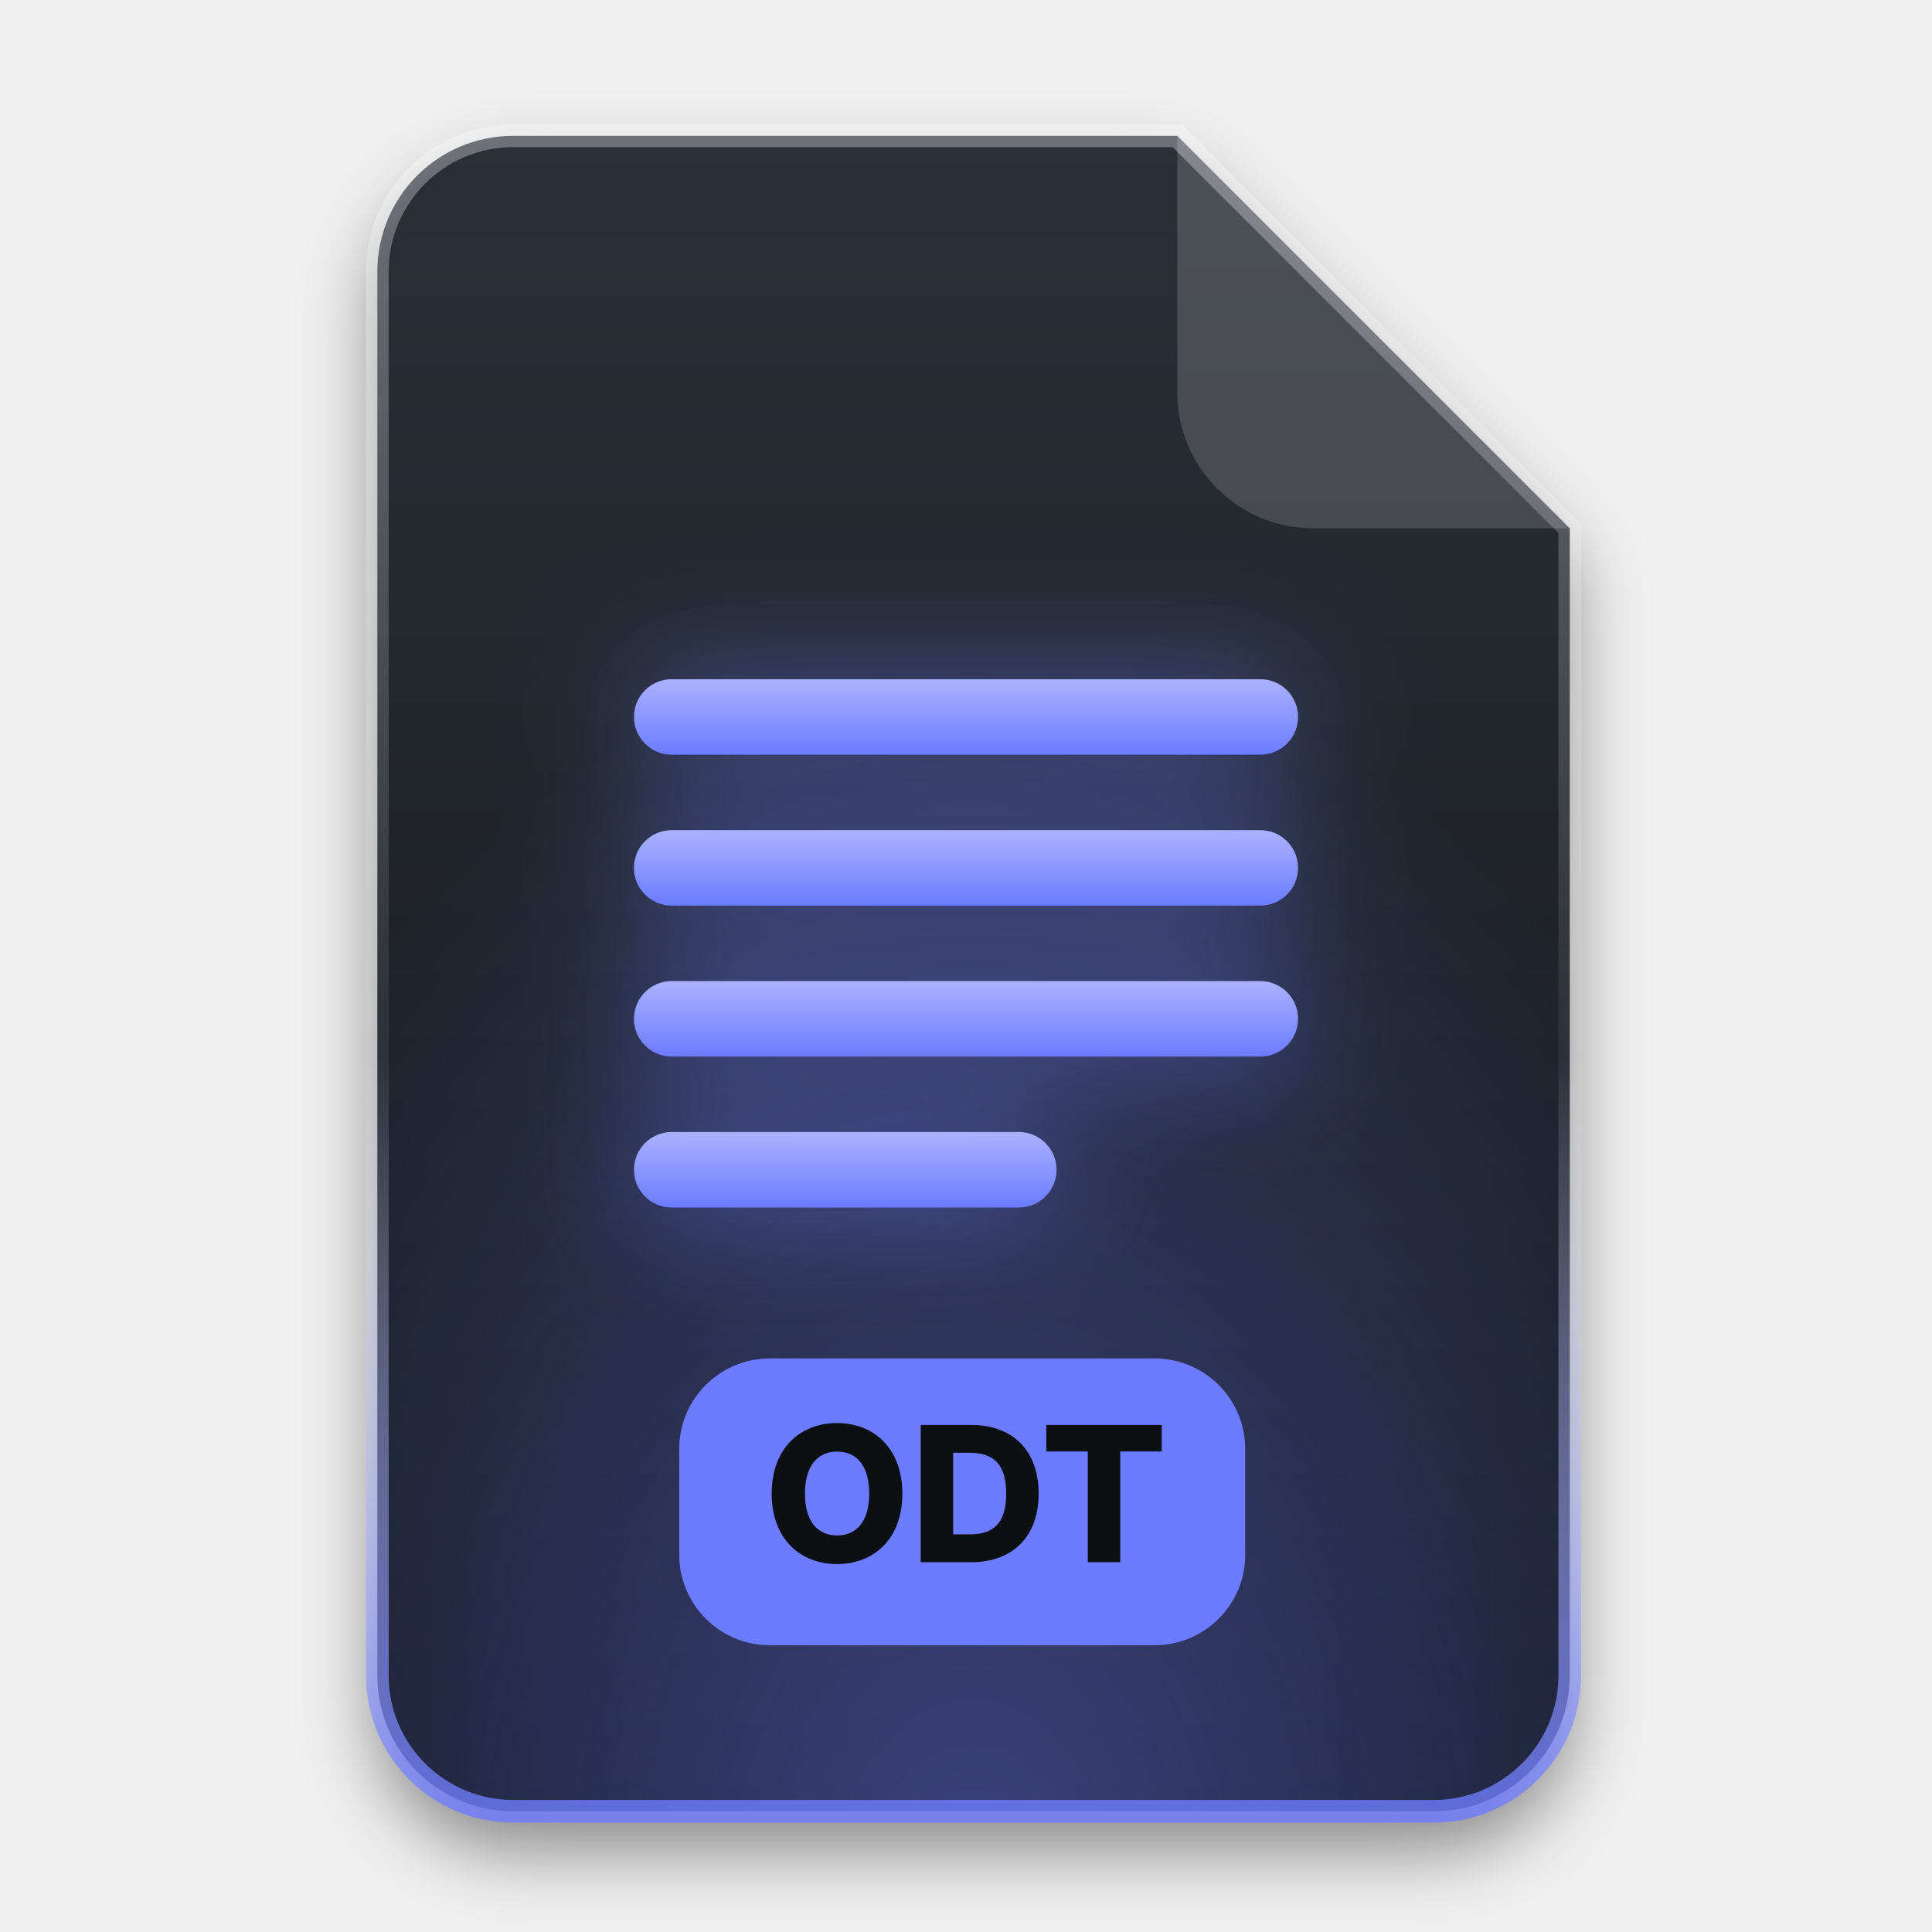
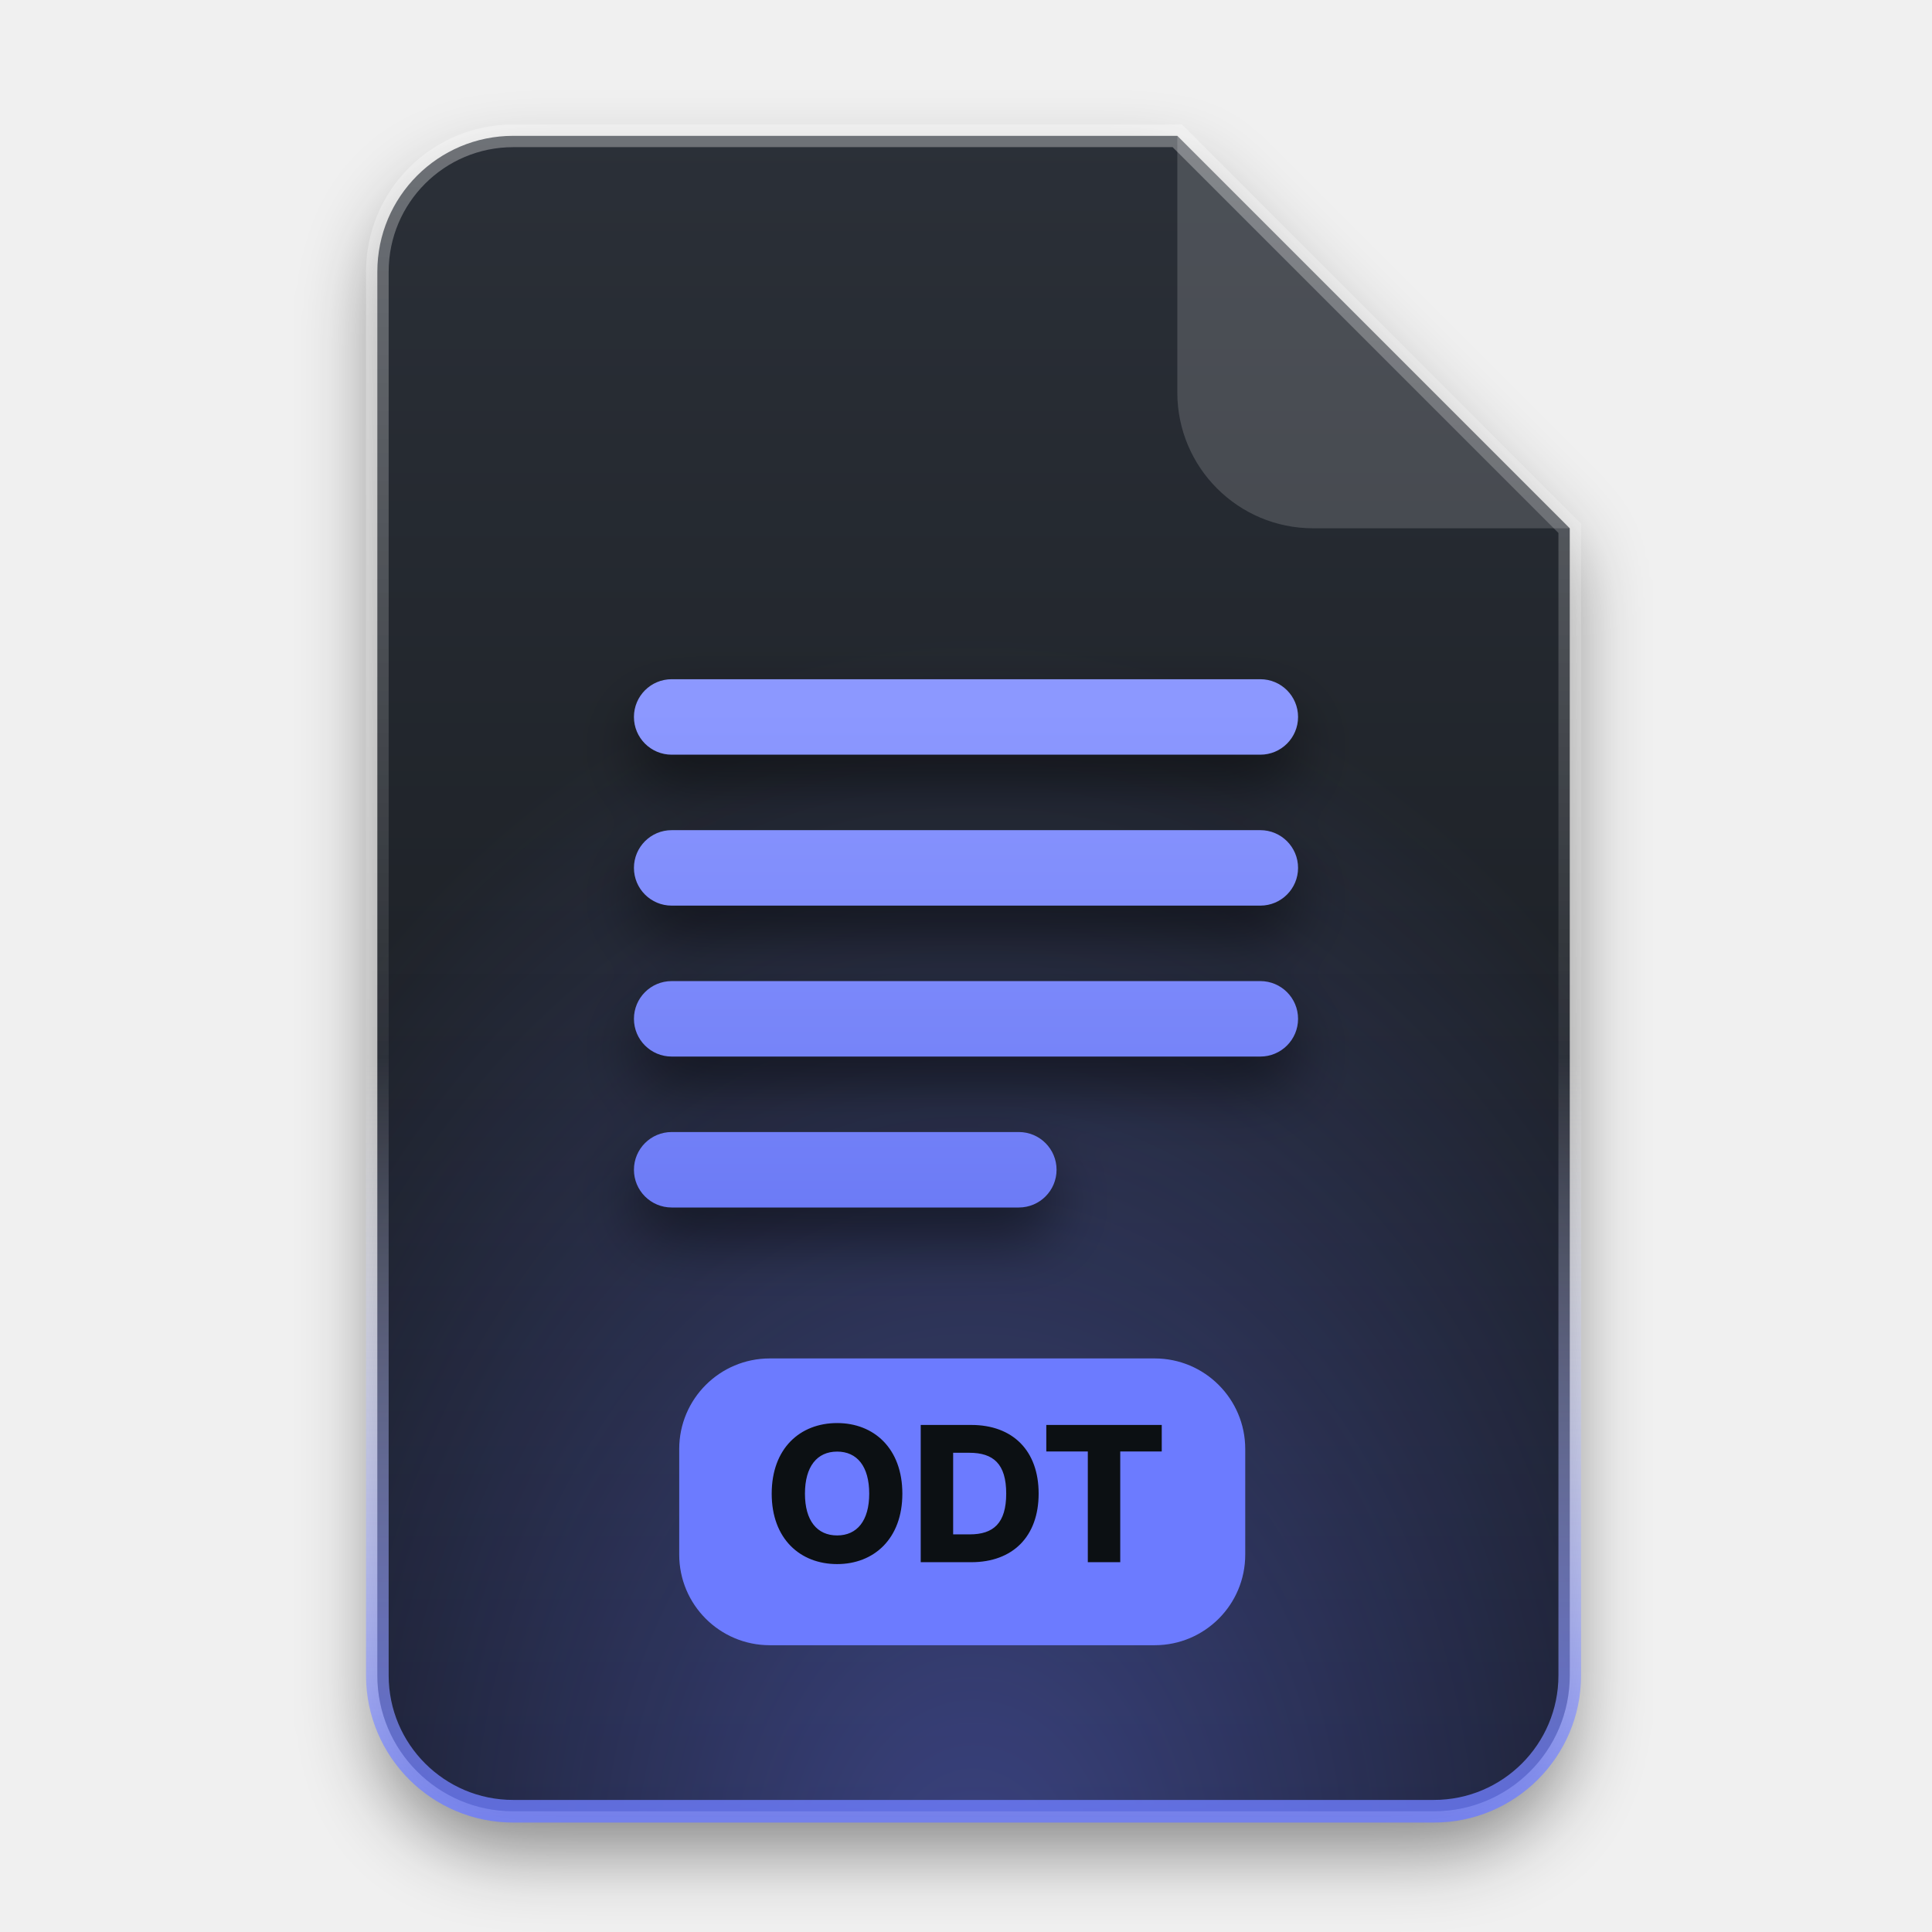
<svg xmlns="http://www.w3.org/2000/svg" viewBox="0 0 256 256" width="256" height="256">
  <defs>
+     <linearGradient id="solid" gradientUnits="userSpaceOnUse" x1="0" y1="100" x2="0" y2="200">
+       <stop offset="0" stop-color="#8C98FF" />
+       <stop offset="1" stop-color="#5C6CF1" />
+     </linearGradient>
+     <filter id="under" x="-30%" y="-30%" width="160%" height="170%">
+       <feGaussianBlur stdDeviation="4" />
+       <feOffset dy="4" />
+     </filter>
    <linearGradient id="smoke" x1="0" y1="0" x2="0" y2="1">
      <stop offset="0" stop-color="#2B3038" />
      <stop offset="1" stop-color="#121519" />
    </linearGradient>
    <linearGradient id="rim" x1="0" y1="0" x2="0" y2="1">
      <stop offset="0" stop-color="#fff" stop-opacity=".32" />
      <stop offset=".55" stop-color="#fff" stop-opacity=".06" />
      <stop offset="1" stop-color="#6C7BFF" stop-opacity=".8" />
    </linearGradient>
    <radialGradient id="glow" cx=".5" cy="1.05" r=".75">
      <stop offset="0" stop-color="#6C7BFF" stop-opacity=".45" />
      <stop offset="1" stop-color="#6C7BFF" stop-opacity="0" />
    </radialGradient>
    <linearGradient id="ink" x1="0" y1="0" x2="0" y2="1">
      <stop offset="0" stop-color="#AAB2FF" />
      <stop offset="1" stop-color="#6C7BFF" />
    </linearGradient>
    <filter id="halo" x="-30%" y="-30%" width="160%" height="160%">
      <feGaussianBlur stdDeviation="8" />
    </filter>
    <filter id="drop" x="-20%" y="-20%" width="140%" height="150%">
      <feGaussianBlur stdDeviation="5" />
      <feOffset dy="5" />
    </filter>
  </defs>
  <path d="M68 18h88l52 52v152a18 18 0 0 1-18 18H68a18 18 0 0 1-18-18V36a18 18 0 0 1 18-18z" fill="#000" opacity=".45" filter="url(#drop)" />
  <path d="M68 18h88l52 52v152a18 18 0 0 1-18 18H68a18 18 0 0 1-18-18V36a18 18 0 0 1 18-18z" fill="url(#smoke)" />
  <path d="M68 18h88l52 52v152a18 18 0 0 1-18 18H68a18 18 0 0 1-18-18V36a18 18 0 0 1 18-18z" fill="url(#glow)" />
  <path d="M156 18v34a18 18 0 0 0 18 18h34z" fill="#fff" opacity=".16" />
  <g transform="translate(0 -6)">
-     <g filter="url(#halo)" opacity=".55">
-       <rect fill="#6C7BFF" x="84" y="96" width="88" height="10" rx="5" />
-       <rect fill="#6C7BFF" x="84" y="116" width="88" height="10" rx="5" />
-       <rect fill="#6C7BFF" x="84" y="136" width="88" height="10" rx="5" />
-       <rect fill="#6C7BFF" x="84" y="156" width="56" height="10" rx="5" />
+     <g opacity=".5" filter="url(#under)">
+       <rect fill="#000" x="84" y="96" width="88" height="10" rx="5" />
+       <rect fill="#000" x="84" y="116" width="88" height="10" rx="5" />
+       <rect fill="#000" x="84" y="136" width="88" height="10" rx="5" />
+       <rect fill="#000" x="84" y="156" width="56" height="10" rx="5" />
    </g>
-     <rect fill="url(#ink)" x="84" y="96" width="88" height="10" rx="5" />
-     <rect fill="url(#ink)" x="84" y="116" width="88" height="10" rx="5" />
-     <rect fill="url(#ink)" x="84" y="136" width="88" height="10" rx="5" />
-     <rect fill="url(#ink)" x="84" y="156" width="56" height="10" rx="5" />
+     <rect fill="url(#solid)" x="84" y="96" width="88" height="10" rx="5" />
+     <rect fill="url(#solid)" x="84" y="116" width="88" height="10" rx="5" />
+     <rect fill="url(#solid)" x="84" y="136" width="88" height="10" rx="5" />
+     <rect fill="url(#solid)" x="84" y="156" width="56" height="10" rx="5" />
  </g>
  <rect x="90" y="180" width="75" height="38" rx="12" fill="#6C7BFF" />
  <text x="128" y="207" text-anchor="middle" font-family="Inter, Inter Variable, sans-serif" font-weight="800" font-size="25" fill="#0C1013">ODT</text>
  <path d="M68 18h88l52 52v152a18 18 0 0 1-18 18H68a18 18 0 0 1-18-18V36a18 18 0 0 1 18-18z" fill="none" stroke="url(#rim)" stroke-width="3" />
</svg>
